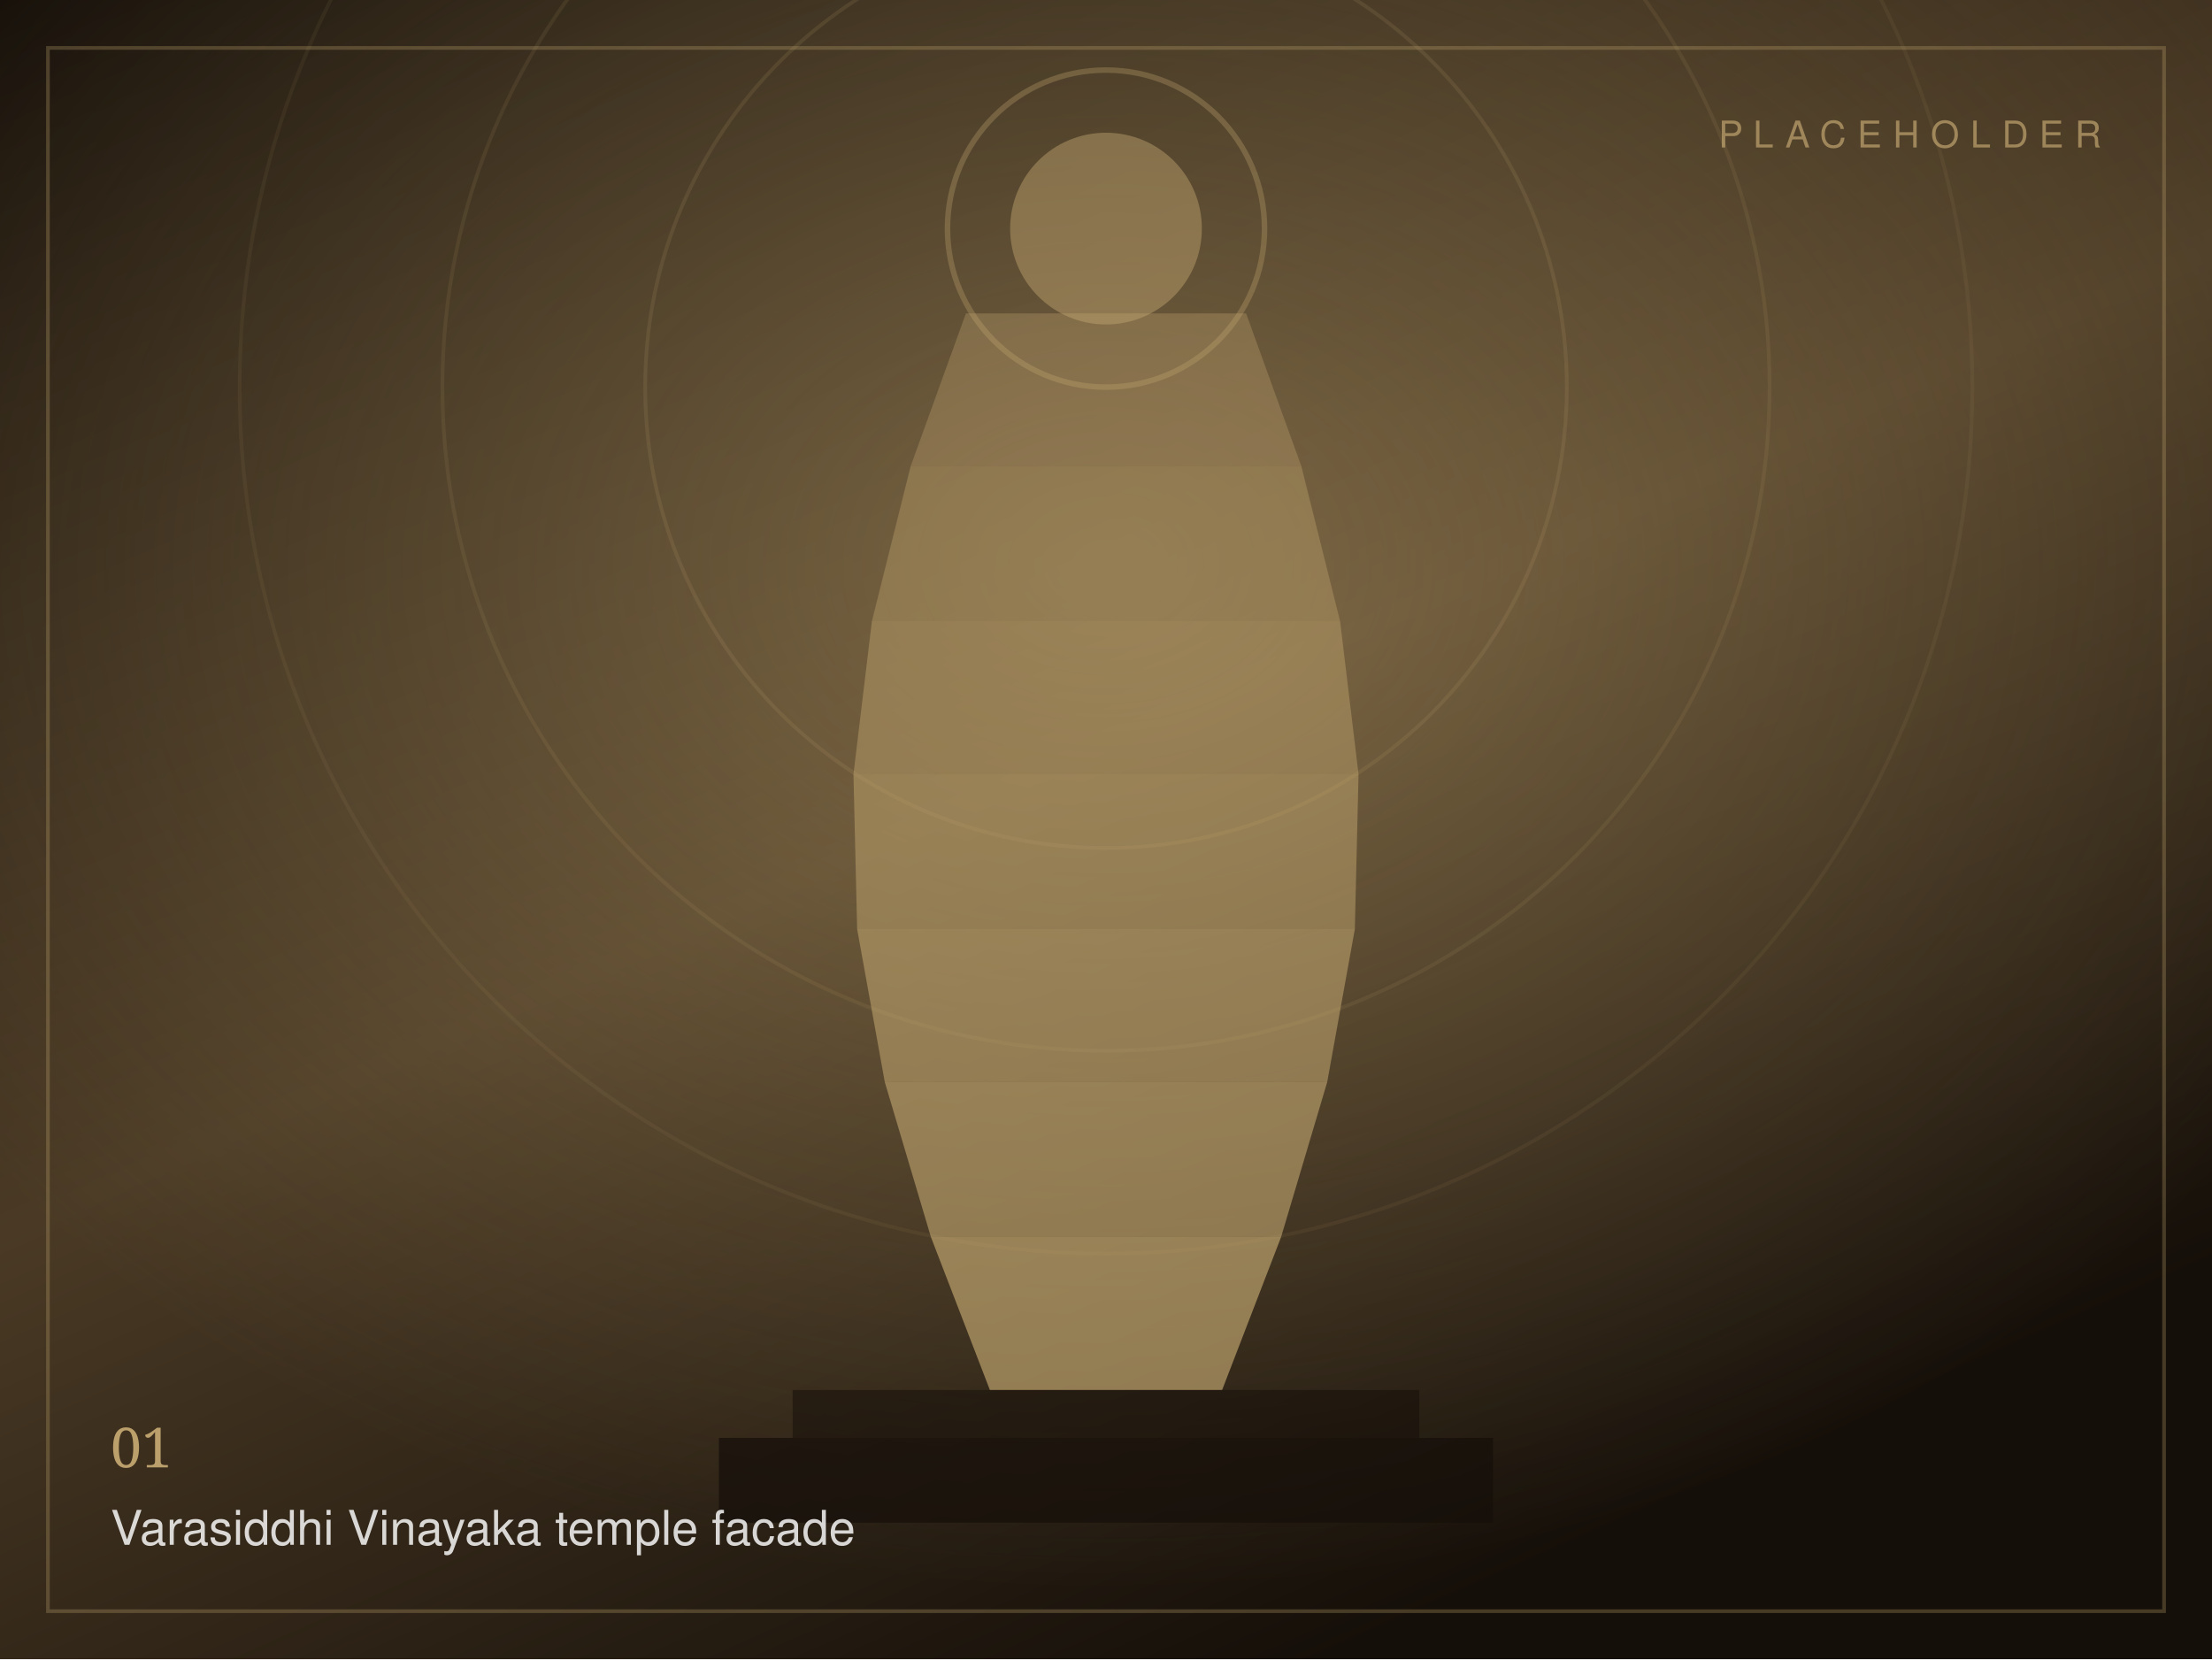
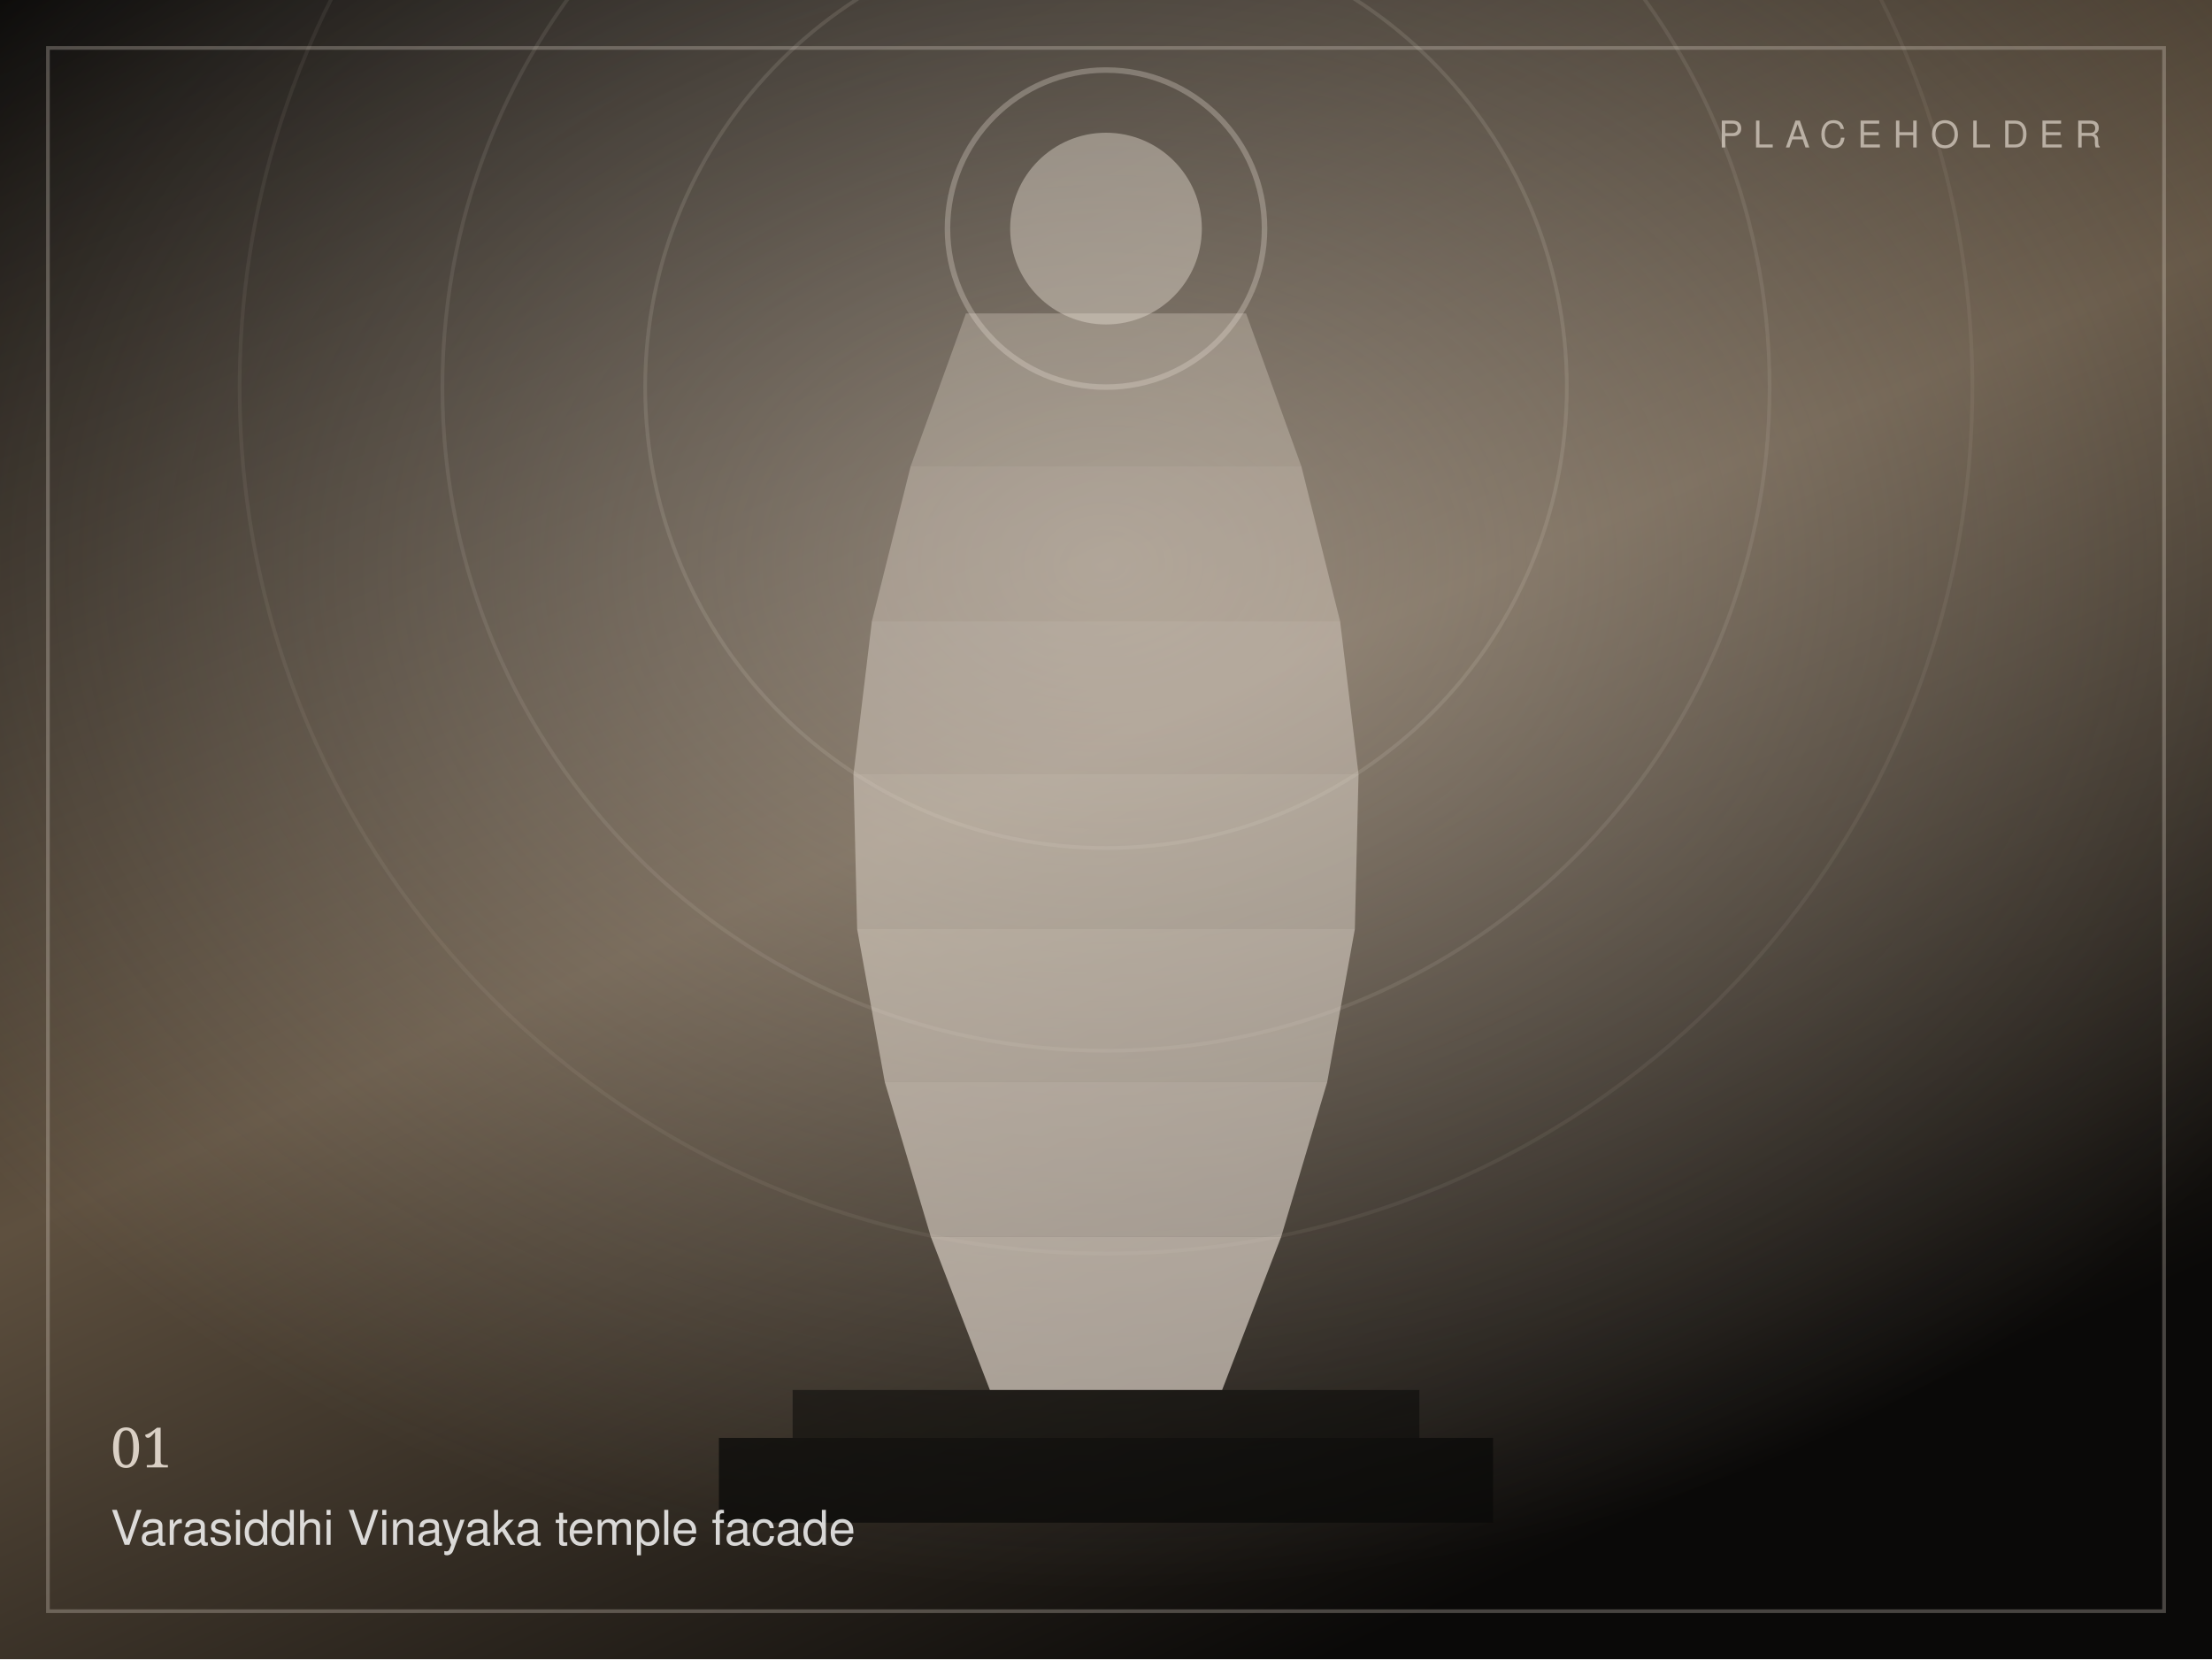
<svg xmlns="http://www.w3.org/2000/svg" viewBox="0 0 1200 900" width="1200" height="900" role="img" aria-label="Varasiddhi Vinayaka temple facade">
  <defs>
    <linearGradient id="g7" x1="0" y1="0" x2="0.6" y2="1">
-       <stop offset="0" stop-color="#150f09" />
-       <stop offset="0.55" stop-color="#4a3a25" />
-       <stop offset="1" stop-color="#150f09" />
+       <stop offset="0" stop-color="#0A0908" />
+       <stop offset="0.55" stop-color="#5E503F" />
+       <stop offset="1" stop-color="#0A0908" />
    </linearGradient>
    <radialGradient id="r7" cx="0.5" cy="0.34" r="0.62">
-       <stop offset="0" stop-color="#c9ac74" stop-opacity="0.42" />
-       <stop offset="1" stop-color="#c9ac74" stop-opacity="0" />
+       <stop offset="0" stop-color="#EAE0D5" stop-opacity="0.42" />
+       <stop offset="1" stop-color="#EAE0D5" stop-opacity="0" />
    </radialGradient>
  </defs>
  <rect width="1200" height="900" fill="url(#g7)" />
  <rect width="1200" height="900" fill="url(#r7)" />
-   <rect x="390" y="780" width="420" height="46" fill="#150f09" opacity="0.75" />
-   <rect x="430" y="754" width="340" height="26" fill="#150f09" opacity="0.55" />
-   <path d="M524 170 L676 170 L706 253 L494 253 Z" fill="#c9ac74" opacity="0.30" />
-   <path d="M494 253 L706 253 L727 337 L473 337 Z" fill="#c9ac74" opacity="0.35" />
-   <path d="M473 337 L727 337 L737 420 L463 420 Z" fill="#c9ac74" opacity="0.41" />
-   <path d="M463 420 L737 420 L735 504 L465 504 Z" fill="#c9ac74" opacity="0.46" />
-   <path d="M465 504 L735 504 L720 587 L480 587 Z" fill="#c9ac74" opacity="0.52" />
-   <path d="M480 587 L720 587 L695 671 L505 671 Z" fill="#c9ac74" opacity="0.57" />
-   <path d="M505 671 L695 671 L663 754 L537 754 Z" fill="#c9ac74" opacity="0.63" />
-   <circle cx="600" cy="124" r="52" fill="#c9ac74" opacity="0.42" />
-   <circle cx="600" cy="124" r="86" fill="none" stroke="#c9ac74" stroke-opacity="0.30" stroke-width="3" />
-   <circle cx="600" cy="210" r="250" fill="none" stroke="#c9ac74" stroke-opacity="0.13" stroke-width="2" />
-   <circle cx="600" cy="210" r="360" fill="none" stroke="#c9ac74" stroke-opacity="0.10" stroke-width="2" />
-   <circle cx="600" cy="210" r="470" fill="none" stroke="#c9ac74" stroke-opacity="0.07" stroke-width="2" />
-   <rect x="26" y="26" width="1148" height="848" fill="none" stroke="#c9ac74" stroke-opacity="0.28" stroke-width="2" />
-   <text x="60" y="796" font-family="Georgia,serif" font-size="30" fill="#c9ac74" opacity="0.9">01</text>
+   <rect x="390" y="780" width="420" height="46" fill="#0A0908" opacity="0.75" />
+   <rect x="430" y="754" width="340" height="26" fill="#0A0908" opacity="0.55" />
+   <path d="M524 170 L676 170 L706 253 L494 253 Z" fill="#EAE0D5" opacity="0.30" />
+   <path d="M494 253 L706 253 L727 337 L473 337 Z" fill="#EAE0D5" opacity="0.35" />
+   <path d="M473 337 L727 337 L737 420 L463 420 Z" fill="#EAE0D5" opacity="0.41" />
+   <path d="M463 420 L737 420 L735 504 L465 504 Z" fill="#EAE0D5" opacity="0.46" />
+   <path d="M465 504 L735 504 L720 587 L480 587 Z" fill="#EAE0D5" opacity="0.52" />
+   <path d="M480 587 L720 587 L695 671 L505 671 Z" fill="#EAE0D5" opacity="0.57" />
+   <path d="M505 671 L695 671 L663 754 L537 754 Z" fill="#EAE0D5" opacity="0.63" />
+   <circle cx="600" cy="124" r="52" fill="#EAE0D5" opacity="0.42" />
+   <circle cx="600" cy="124" r="86" fill="none" stroke="#EAE0D5" stroke-opacity="0.30" stroke-width="3" />
+   <circle cx="600" cy="210" r="250" fill="none" stroke="#EAE0D5" stroke-opacity="0.13" stroke-width="2" />
+   <circle cx="600" cy="210" r="360" fill="none" stroke="#EAE0D5" stroke-opacity="0.10" stroke-width="2" />
+   <circle cx="600" cy="210" r="470" fill="none" stroke="#EAE0D5" stroke-opacity="0.07" stroke-width="2" />
+   <rect x="26" y="26" width="1148" height="848" fill="none" stroke="#EAE0D5" stroke-opacity="0.28" stroke-width="2" />
+   <text x="60" y="796" font-family="Georgia,serif" font-size="30" fill="#EAE0D5" opacity="0.9">01</text>
  <text x="60" y="838" font-family="Helvetica,Arial,sans-serif" font-size="26" fill="#ffffff" opacity="0.82">Varasiddhi Vinayaka temple facade</text>
-   <text x="1140" y="80" text-anchor="end" font-family="Helvetica,Arial,sans-serif" font-size="20" letter-spacing="6" fill="#c9ac74" opacity="0.65">PLACEHOLDER</text>
+   <text x="1140" y="80" text-anchor="end" font-family="Helvetica,Arial,sans-serif" font-size="20" letter-spacing="6" fill="#EAE0D5" opacity="0.65">PLACEHOLDER</text>
</svg>
